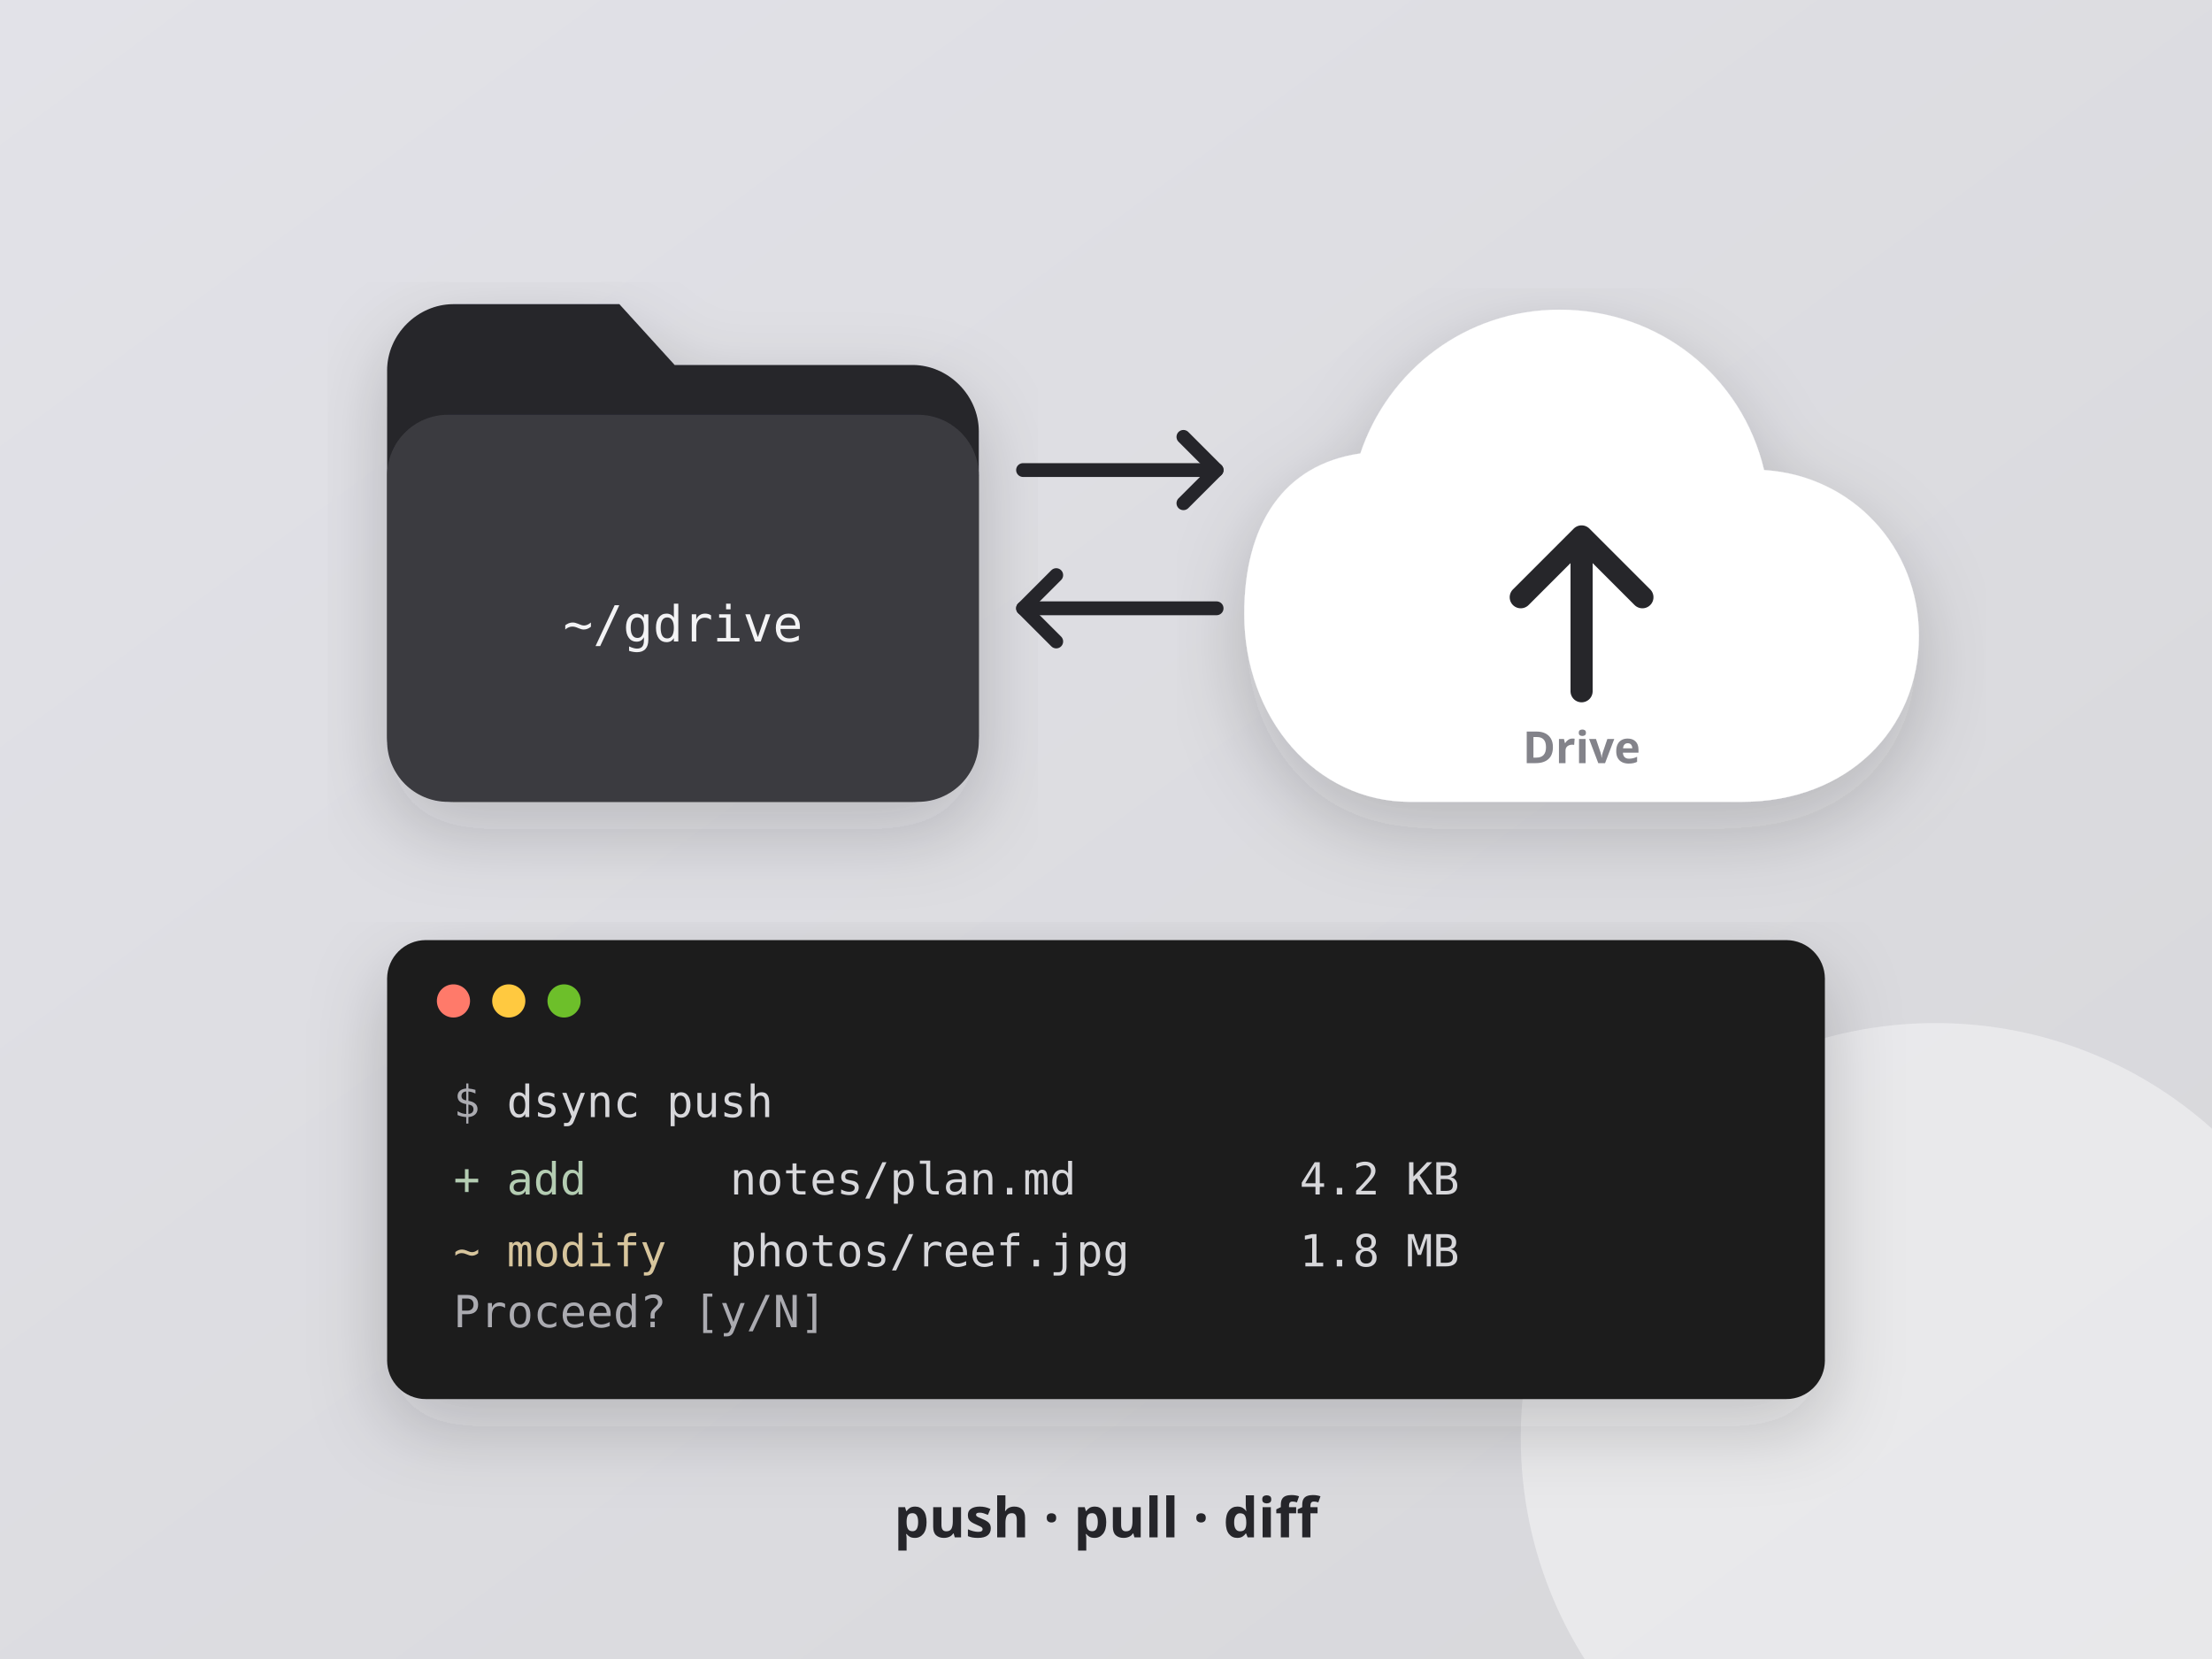
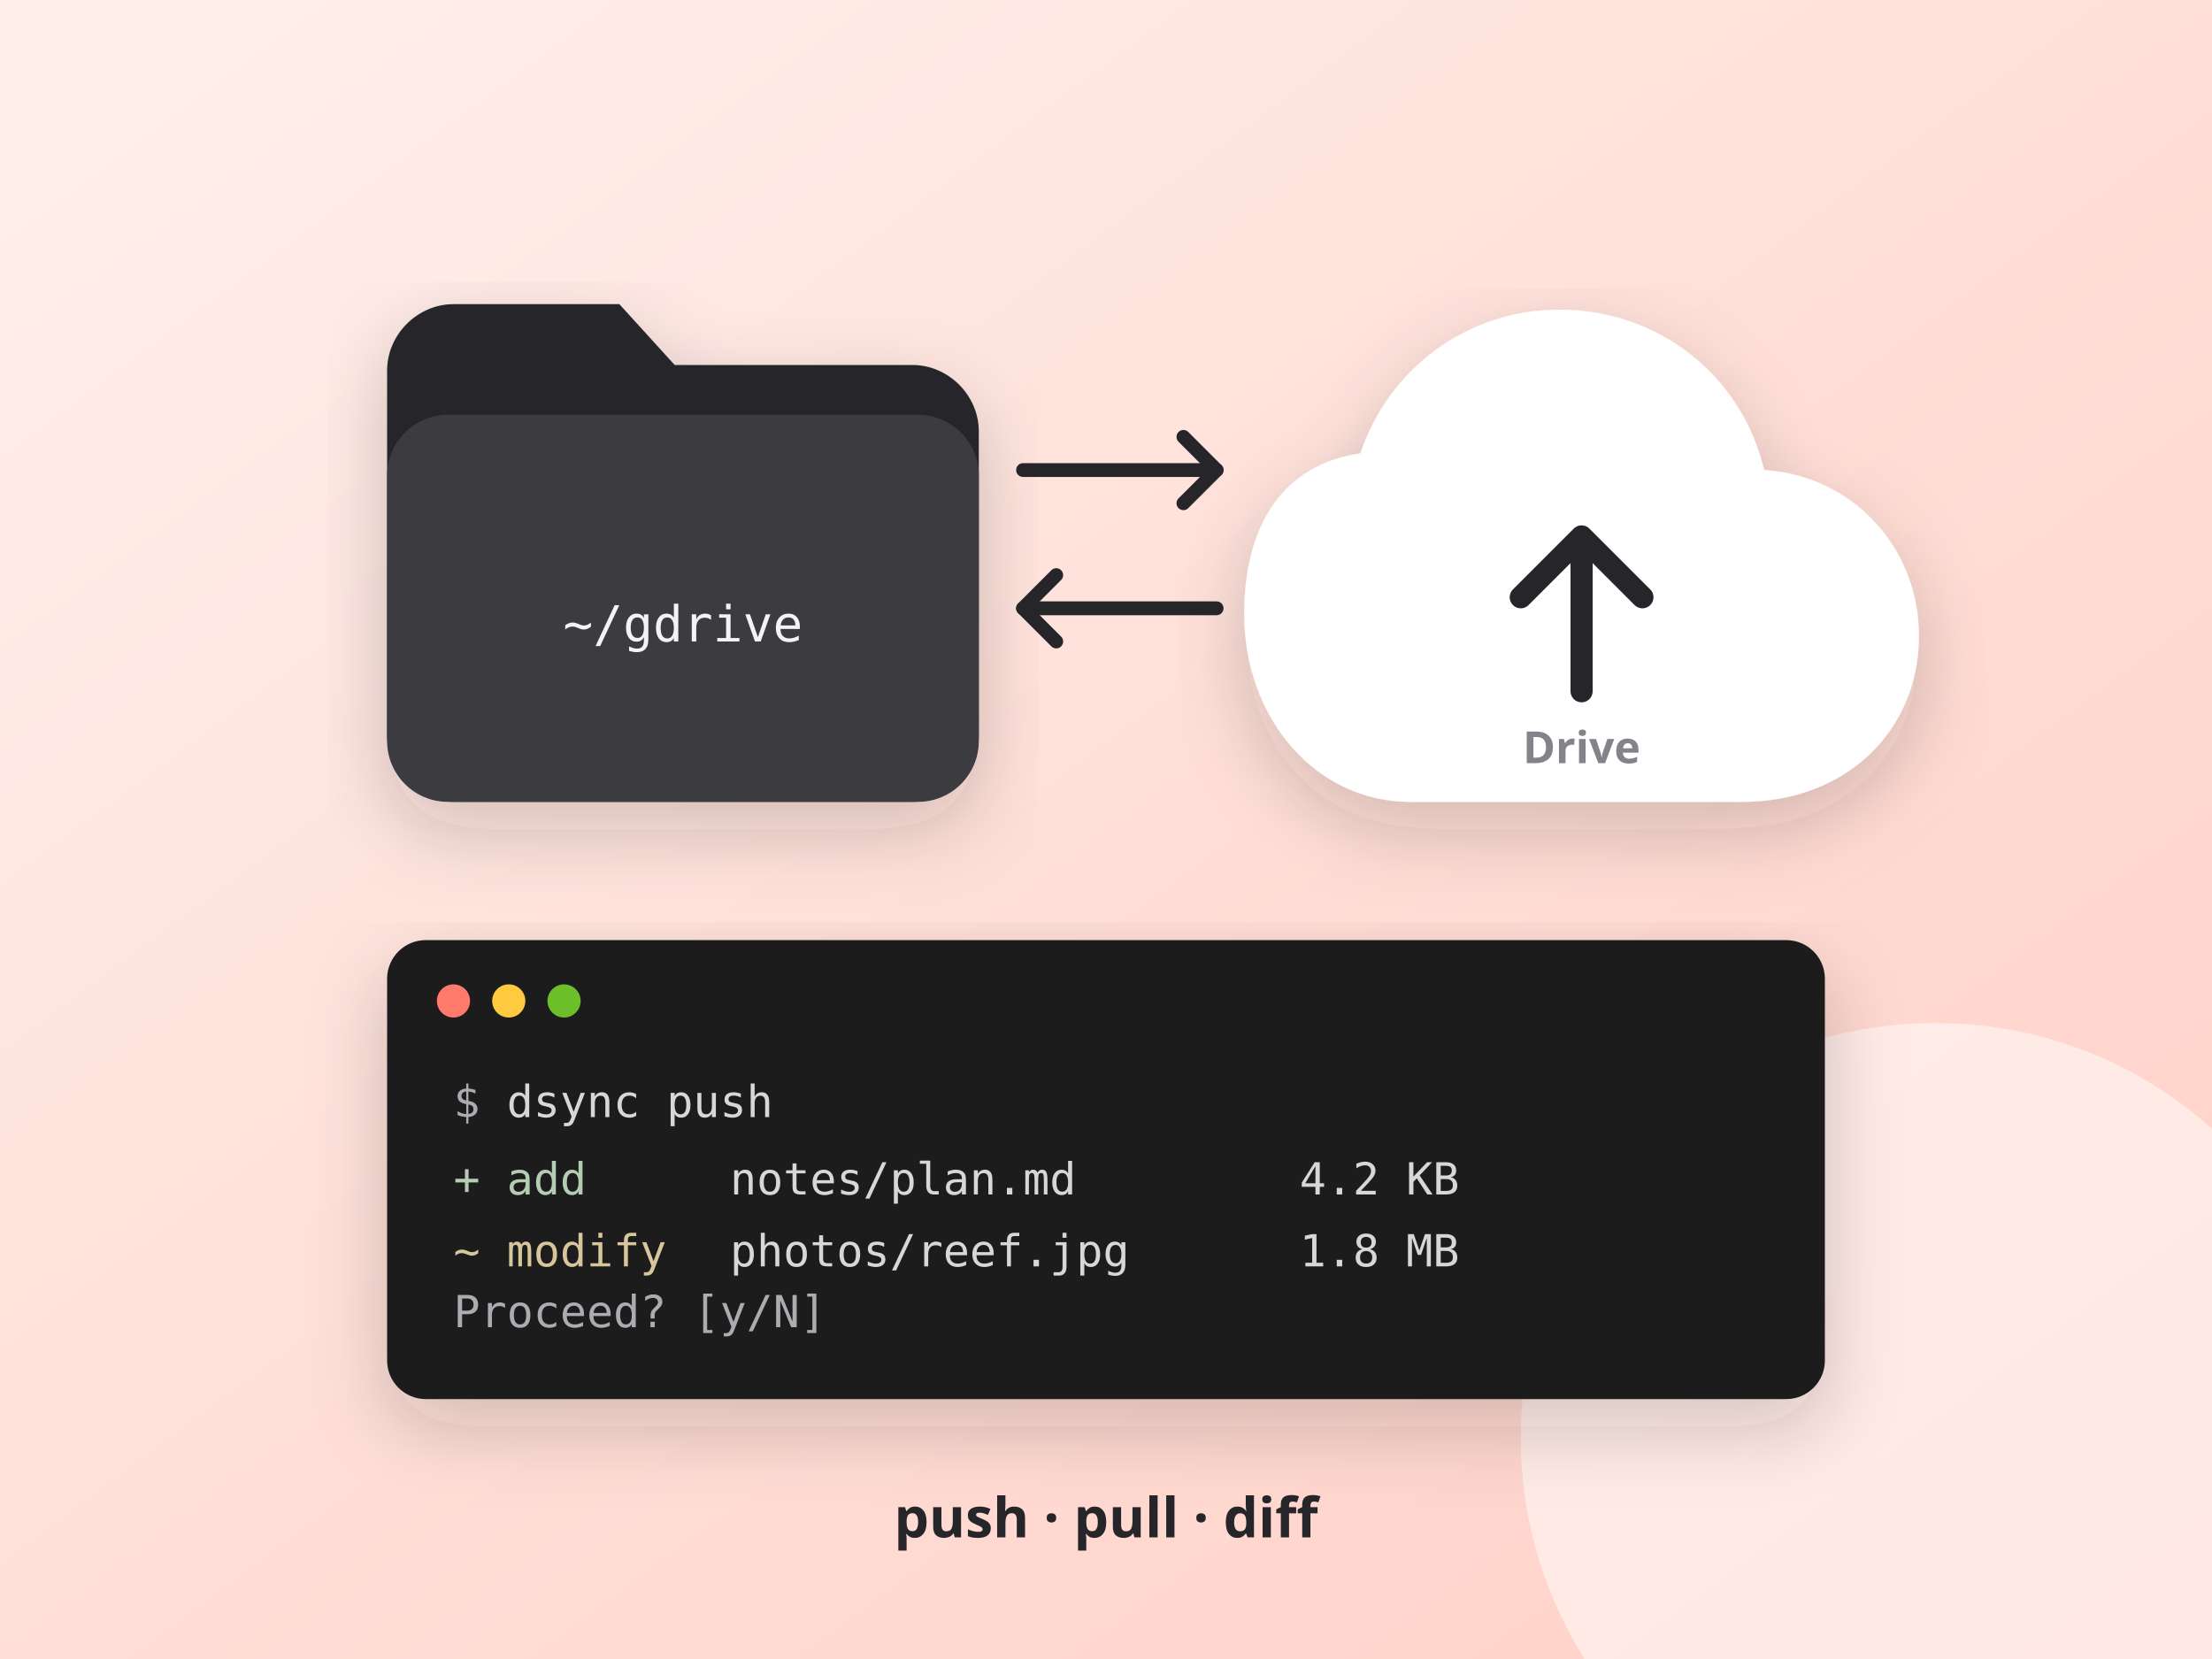
<svg xmlns="http://www.w3.org/2000/svg" viewBox="0 0 800 600" role="img" aria-label="A local folder and a Google Drive folder kept in sync by dsync push and pull">
  <defs>
    <linearGradient id="bg" x1="0" y1="0" x2="1" y2="1">
-       <stop offset="0" stop-color="#e2e2e8" />
-       <stop offset="1" stop-color="#d7d7da" />
+       <stop offset="0" stop-color="#fff0ec" />
+       <stop offset="1" stop-color="#ffcfc5" />
    </linearGradient>
    <filter id="shadow" x="-10%" y="-10%" width="120%" height="140%">
      <feDropShadow dx="0" dy="10" stdDeviation="14" flood-color="#25252a" flood-opacity="0.2" />
    </filter>
  </defs>
  <rect width="800" height="600" fill="url(#bg)" />
-   <circle cx="700" cy="520" r="150" fill="#f3f3f5" opacity="0.6" />
+   <circle cx="700" cy="520" r="150" fill="#fff8f6" opacity="0.6" />
  <g transform="translate(140 110)" filter="url(#shadow)">
    <path d="M0 24c0-13 11-24 24-24h60l20 22h86c13 0 24 11 24 24v110c0 13-11 24-24 24H24C11 180 0 169 0 156z" fill="#25252a" />
    <rect x="0" y="40" width="214" height="140" rx="22" fill="#3b3b3f" />
    <text x="107" y="122" text-anchor="middle" font-family="JetBrains Mono, ui-monospace, monospace" font-size="18" fill="#f3f3f5">~/gdrive</text>
  </g>
  <g transform="translate(450 110)" filter="url(#shadow)">
    <path d="M60 180h120c38 0 64-26 64-60 0-32-24-58-56-60-8-34-38-58-74-58-34 0-62 22-72 52C14 58 0 80 0 112c0 38 26 68 60 68z" fill="#ffffff" />
    <path d="M122 140V86" stroke="#25252a" stroke-width="8" stroke-linecap="round" />
    <path d="M100 106l22-22 22 22" fill="none" stroke="#25252a" stroke-width="8" stroke-linecap="round" stroke-linejoin="round" />
    <text x="122" y="166" text-anchor="middle" font-family="DM Sans, Figtree, system-ui, sans-serif" font-size="16" font-weight="600" fill="#83838a">Drive</text>
  </g>
  <g fill="none" stroke="#25252a" stroke-width="5" stroke-linecap="round" stroke-linejoin="round">
    <path d="M370 170h70" />
    <path d="M428 158l12 12-12 12" />
    <path d="M440 220h-70" />
    <path d="M382 208l-12 12 12 12" />
  </g>
  <g transform="translate(140 340)" filter="url(#shadow)">
    <rect width="520" height="166" rx="14" fill="#1b1b1f" />
    <circle cx="24" cy="22" r="6" fill="#ff7a6b" />
    <circle cx="44" cy="22" r="6" fill="#ffc940" />
    <circle cx="64" cy="22" r="6" fill="#6dbf2a" />
    <g font-family="JetBrains Mono, ui-monospace, monospace" font-size="16" fill="#d7d7da">
      <text x="24" y="64">
        <tspan fill="#ababb0">$</tspan> dsync push</text>
      <text x="24" y="92">
        <tspan fill="#b4cdb2">+ add</tspan>
        <tspan x="124">notes/plan.md</tspan>
        <tspan x="330">4.2 KB</tspan>
      </text>
      <text x="24" y="118">
        <tspan fill="#d7c59c">~ modify</tspan>
        <tspan x="124">photos/reef.jpg</tspan>
        <tspan x="330">1.8 MB</tspan>
      </text>
      <text x="24" y="140" fill="#ababb0">Proceed? [y/N]</text>
    </g>
  </g>
  <text x="400" y="556" text-anchor="middle" font-family="DM Sans, Figtree, system-ui, sans-serif" font-size="20" font-weight="600" fill="#25252a">push · pull · diff</text>
</svg>
